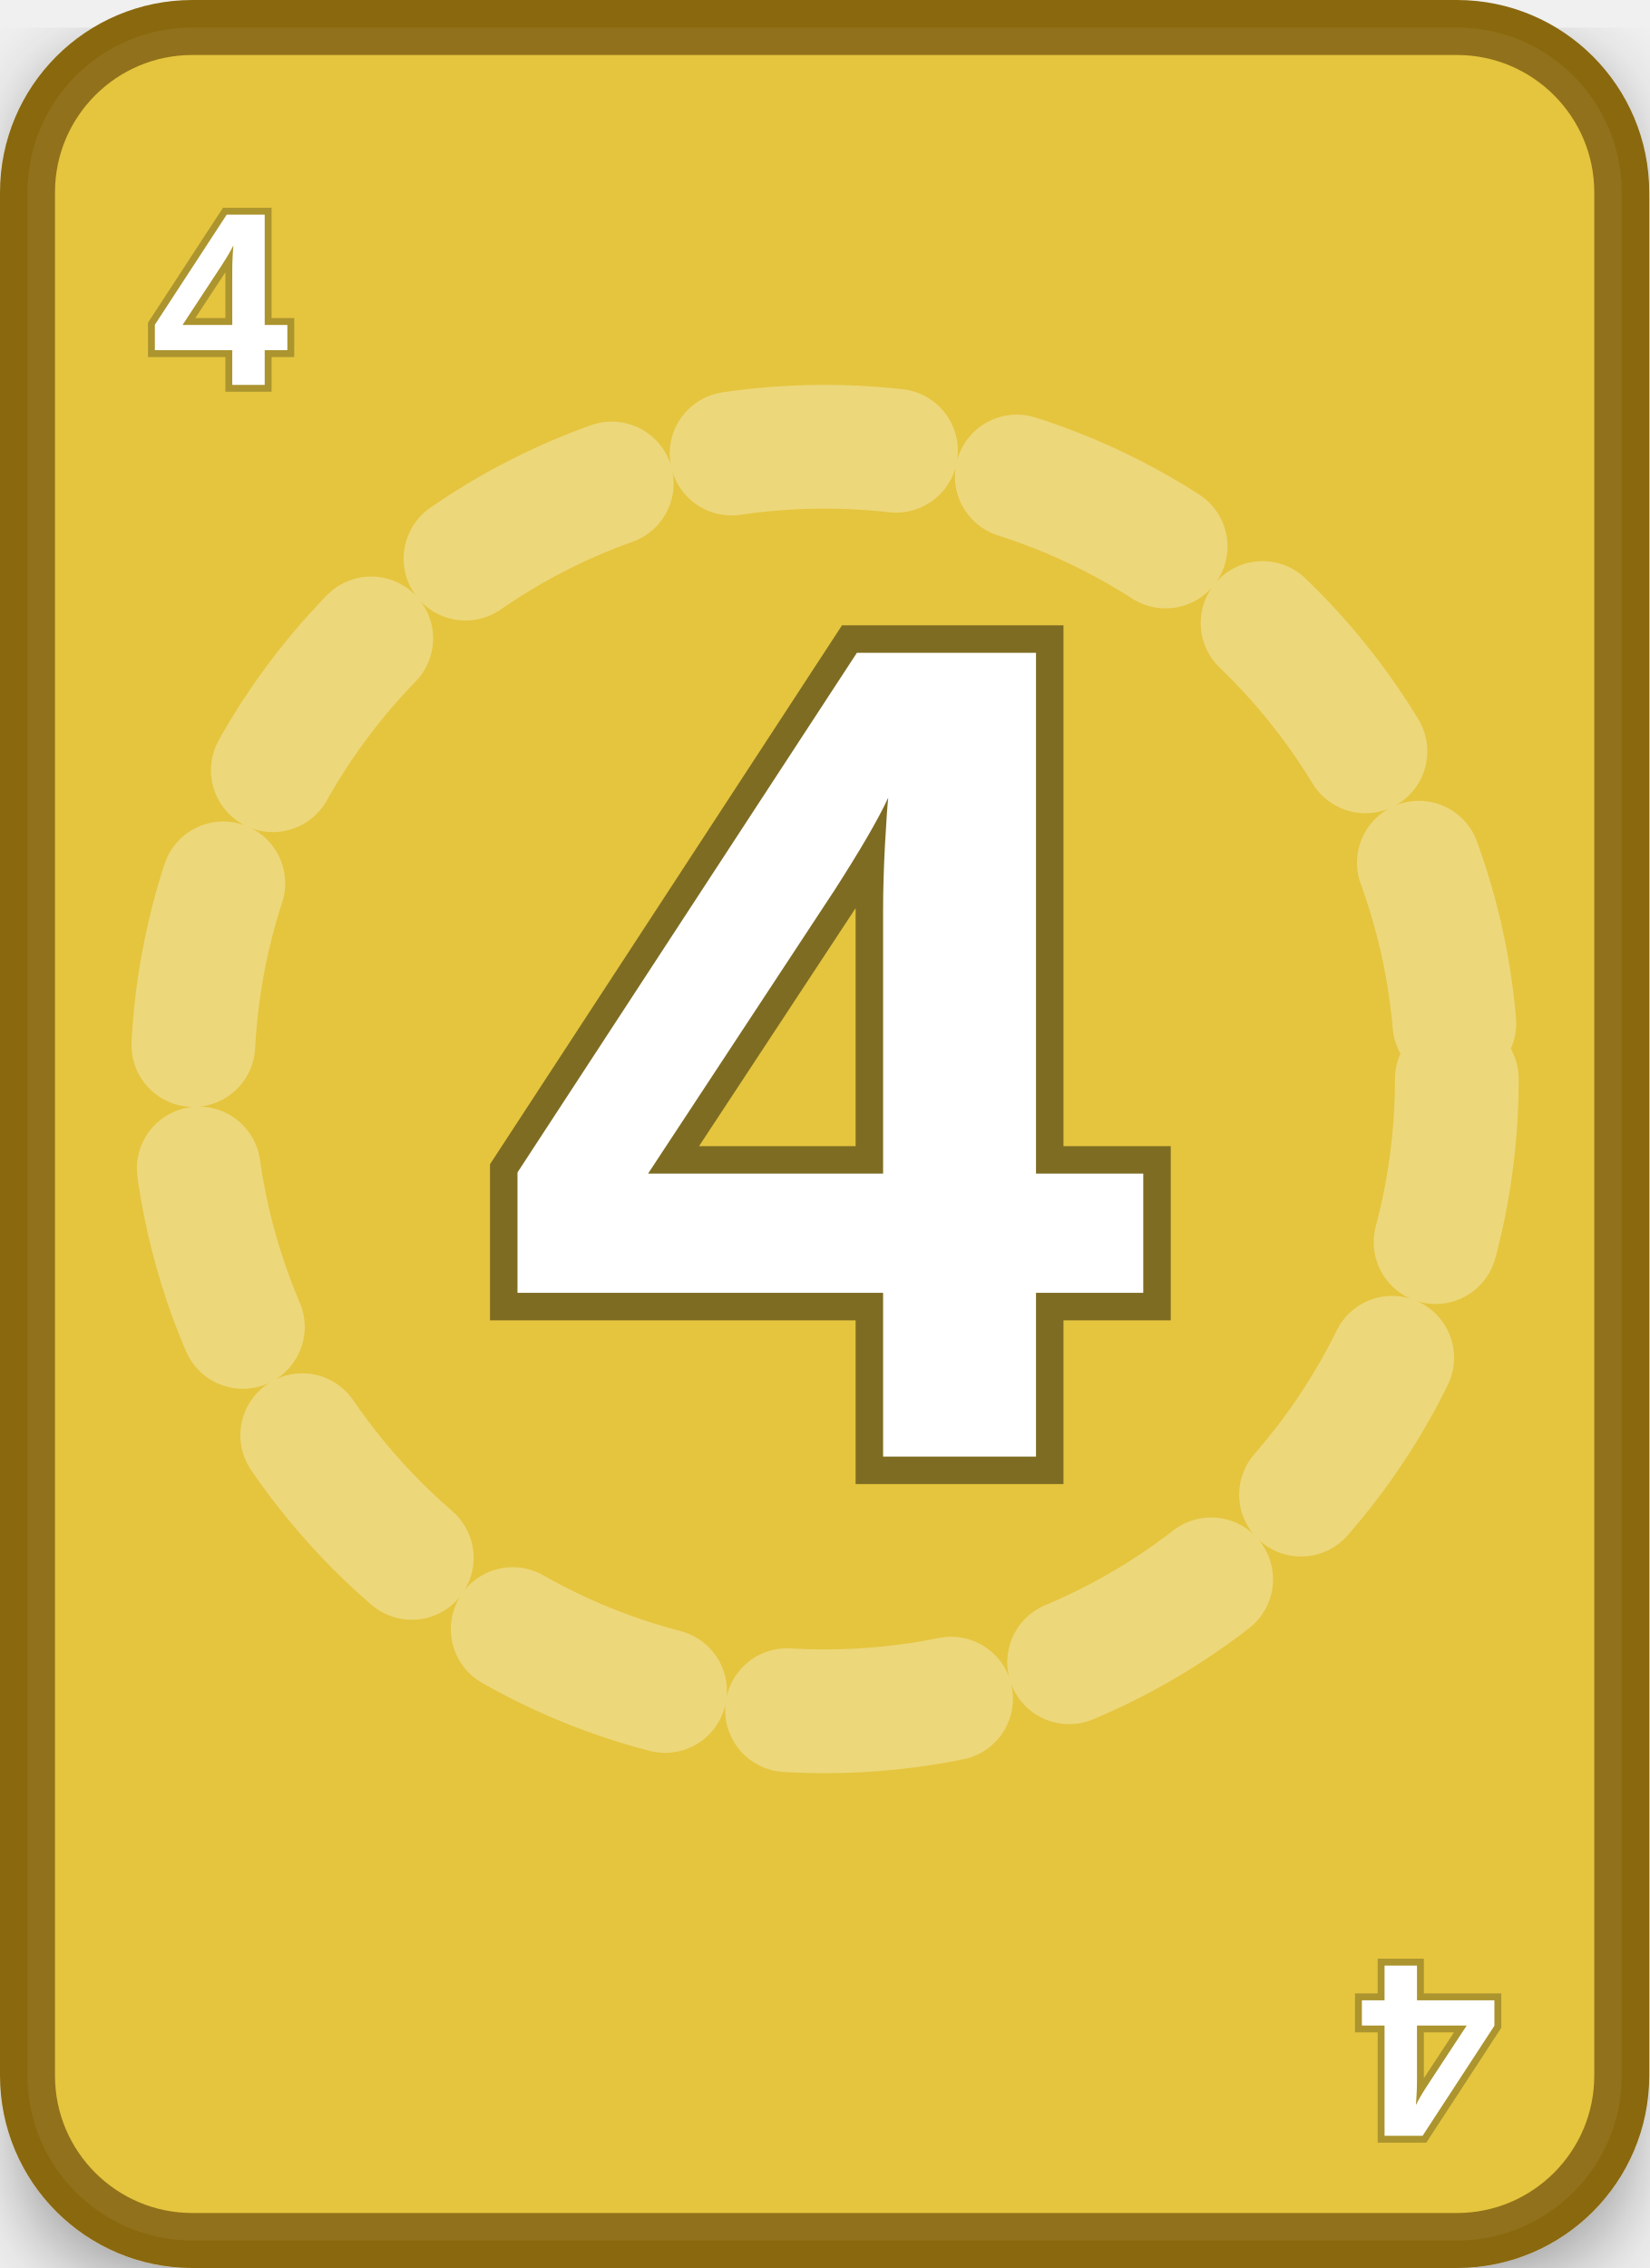
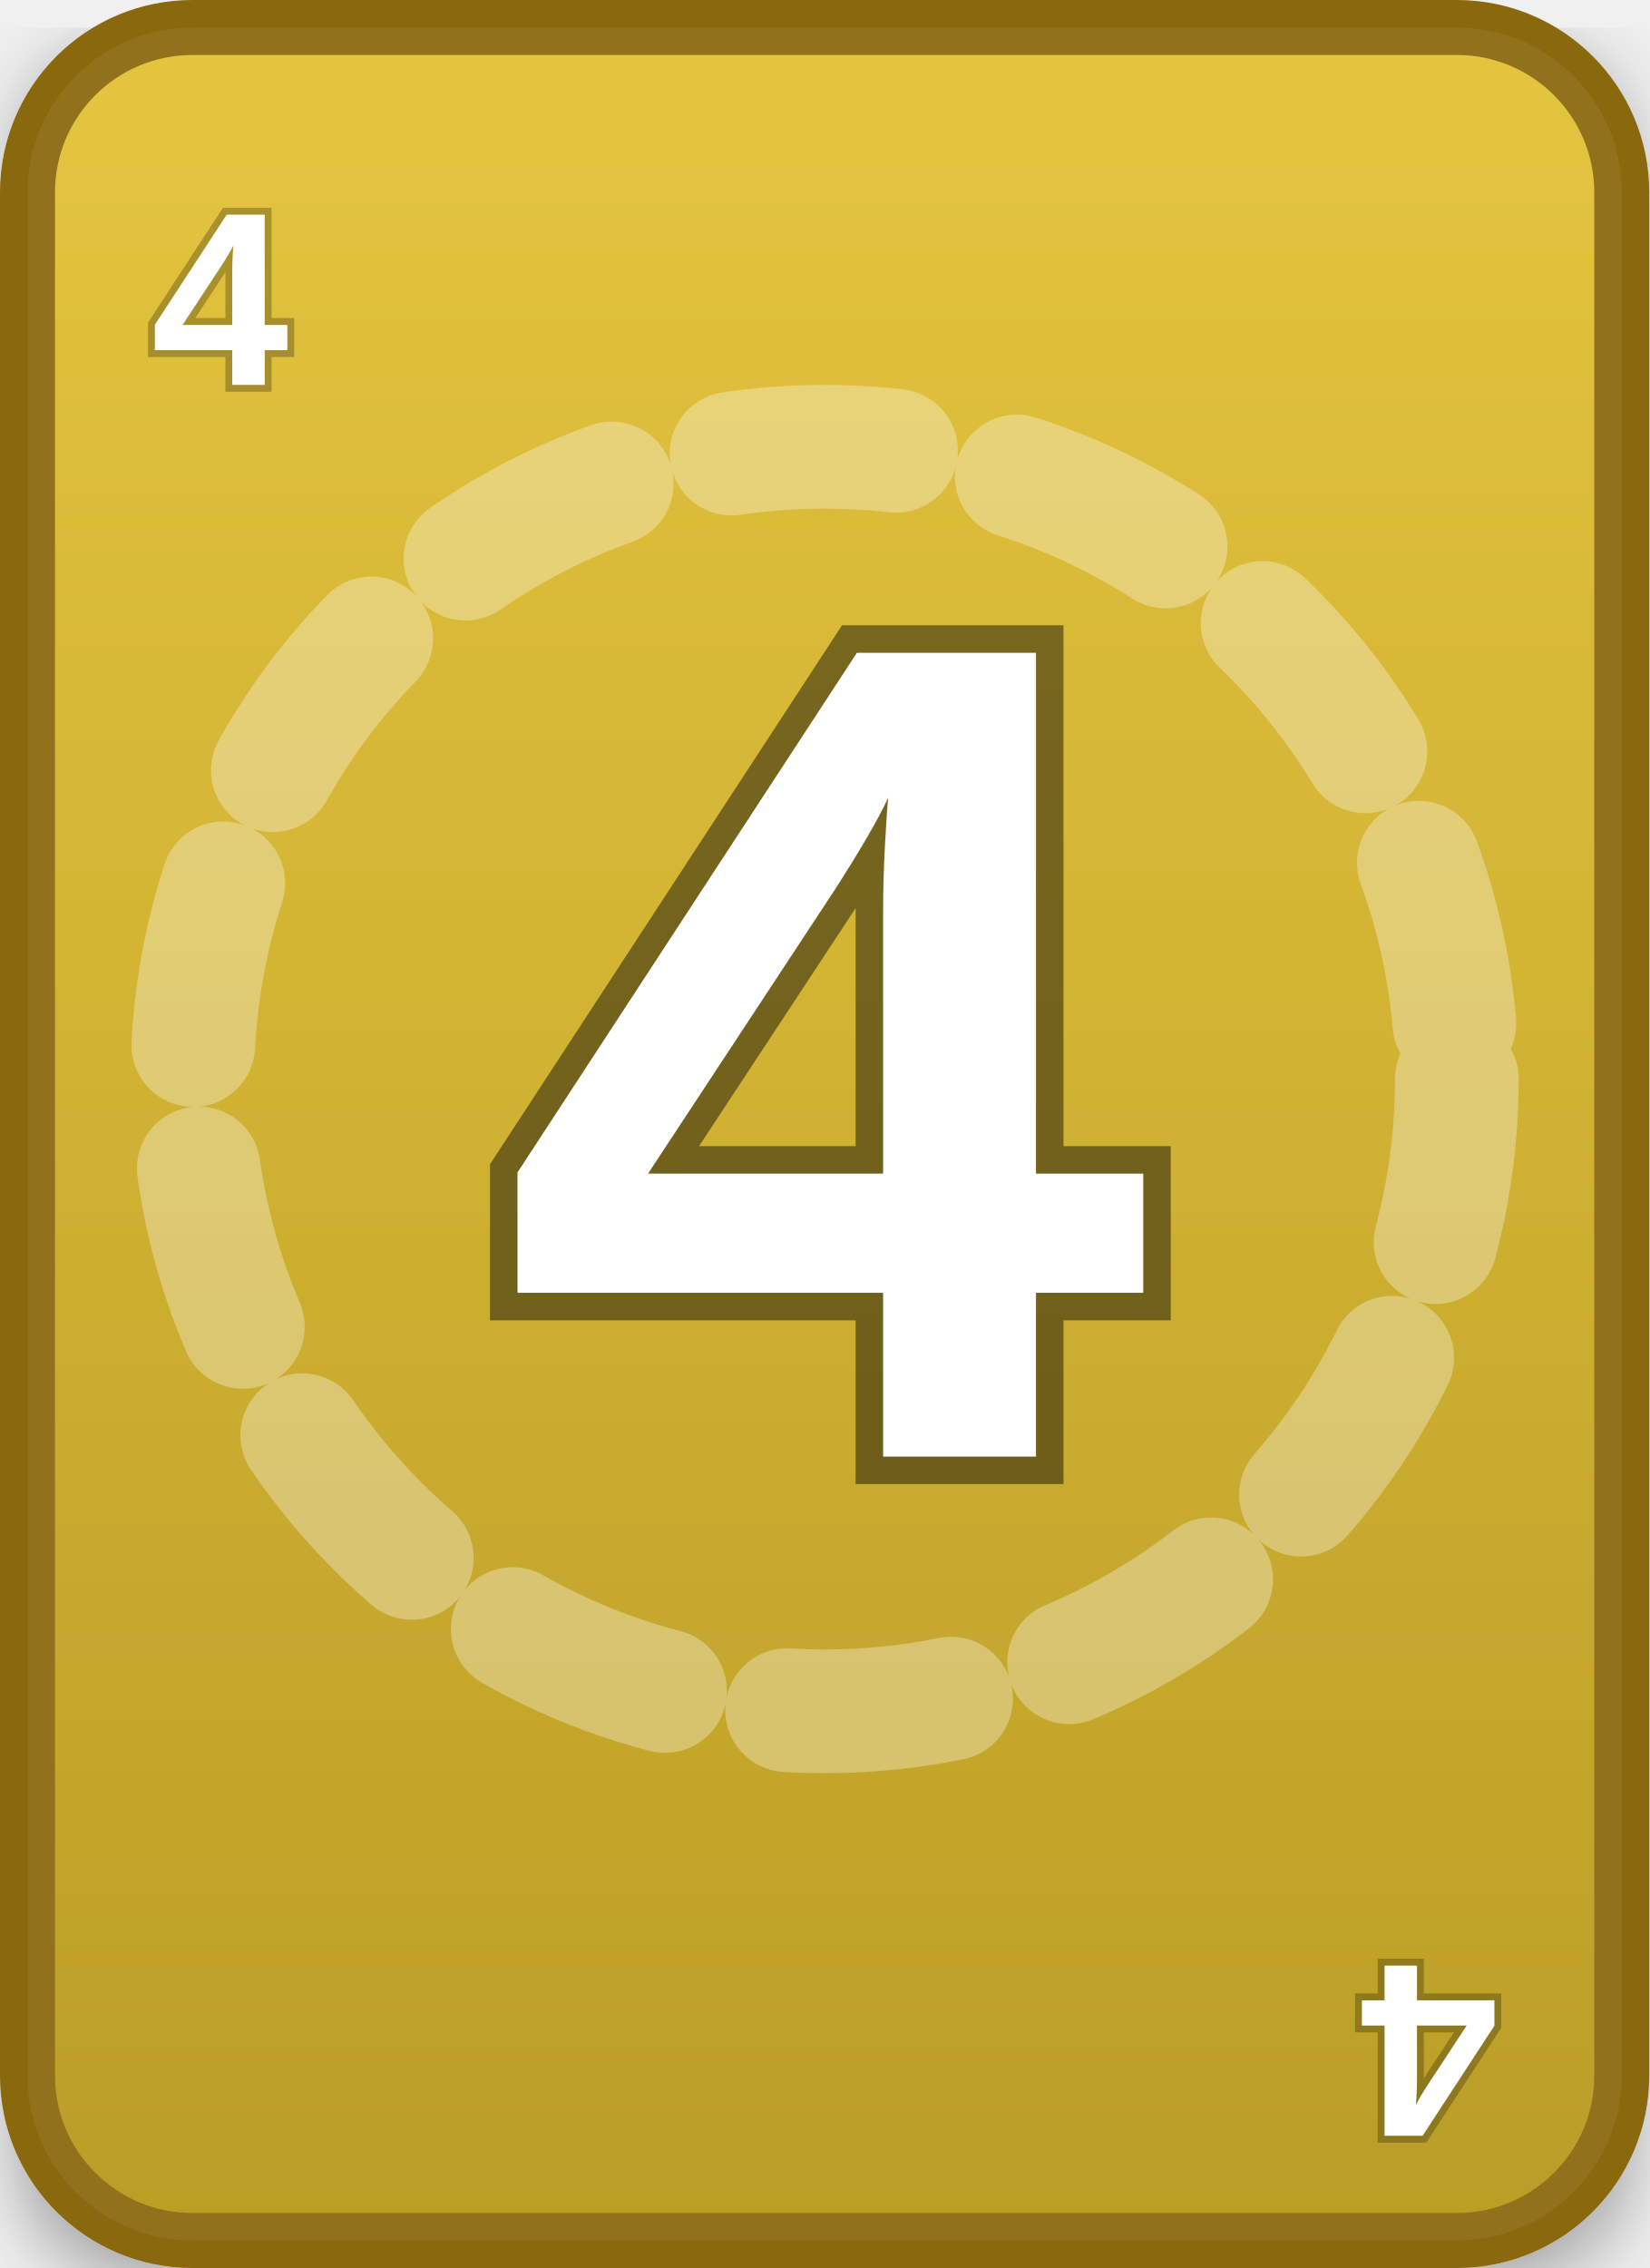
<svg xmlns="http://www.w3.org/2000/svg" viewBox="0 0 240 330" width="240" height="330">
  <defs>
    <linearGradient id="grad_yellow_4_filled" x1="0" y1="0" x2="0" y2="1">
      <stop offset="0%" stop-color="#e3c132" />
-       <stop offset="100%" stop-color="#e3c132" />
+       <stop offset="100%" stop-color="#b69719" />
    </linearGradient>
    <filter id="shadow" x="-10%" y="-10%" width="120%" height="120%">
      <feDropShadow dx="0" dy="4" stdDeviation="6" flood-color="rgba(0,0,0,0.35)" />
    </filter>
  </defs>
  <rect x="4" y="4" rx="24" ry="24" width="232" height="322" fill="url(#grad_yellow_4_filled)" stroke="#8a6808" stroke-width="8" filter="url(#shadow)" />
  <rect x="4" y="4" rx="24" ry="24" width="232" height="322" fill="rgba(255,255,255,0.06)" />
  <circle cx="120" cy="157" r="92" fill="none" stroke="rgba(255,255,255,0.32)" stroke-width="18" stroke-linecap="round" stroke-dasharray="24 18" />
  <g font-family="Arial, sans-serif" font-size="36" font-weight="700" fill="#ffffff" stroke="rgba(0,0,0,0.25)" stroke-width="2" paint-order="stroke" text-anchor="middle">
    <text x="32" y="56">4</text>
    <text x="208" y="286" transform="rotate(180 208 286)">4</text>
  </g>
  <g font-family="Arial, sans-serif" font-size="170" font-weight="900" fill="#ffffff" stroke="rgba(0,0,0,0.45)" stroke-width="8" paint-order="stroke" text-anchor="middle" dominant-baseline="central">
    <text x="120" y="153">4</text>
  </g>
</svg>
